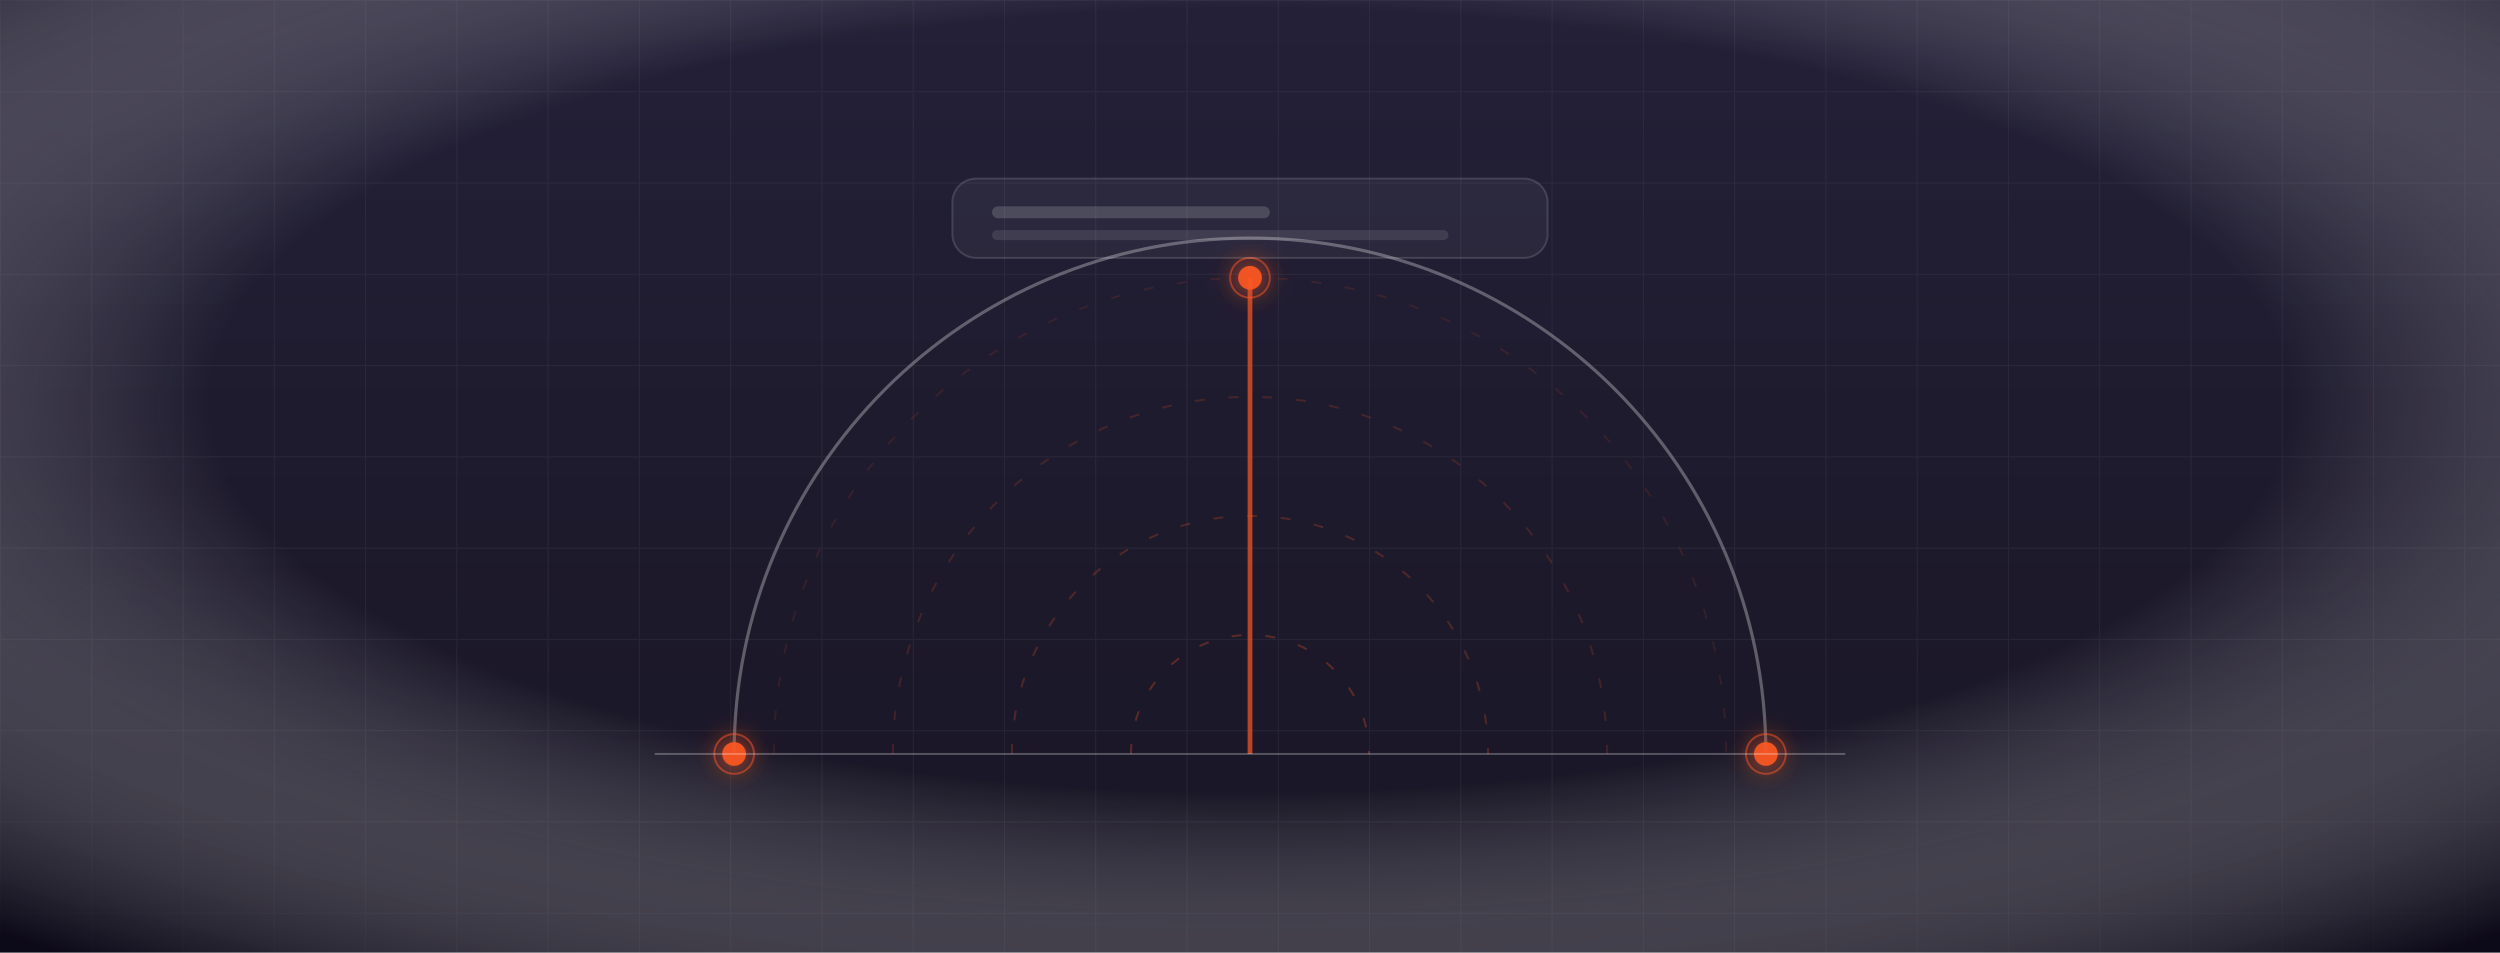
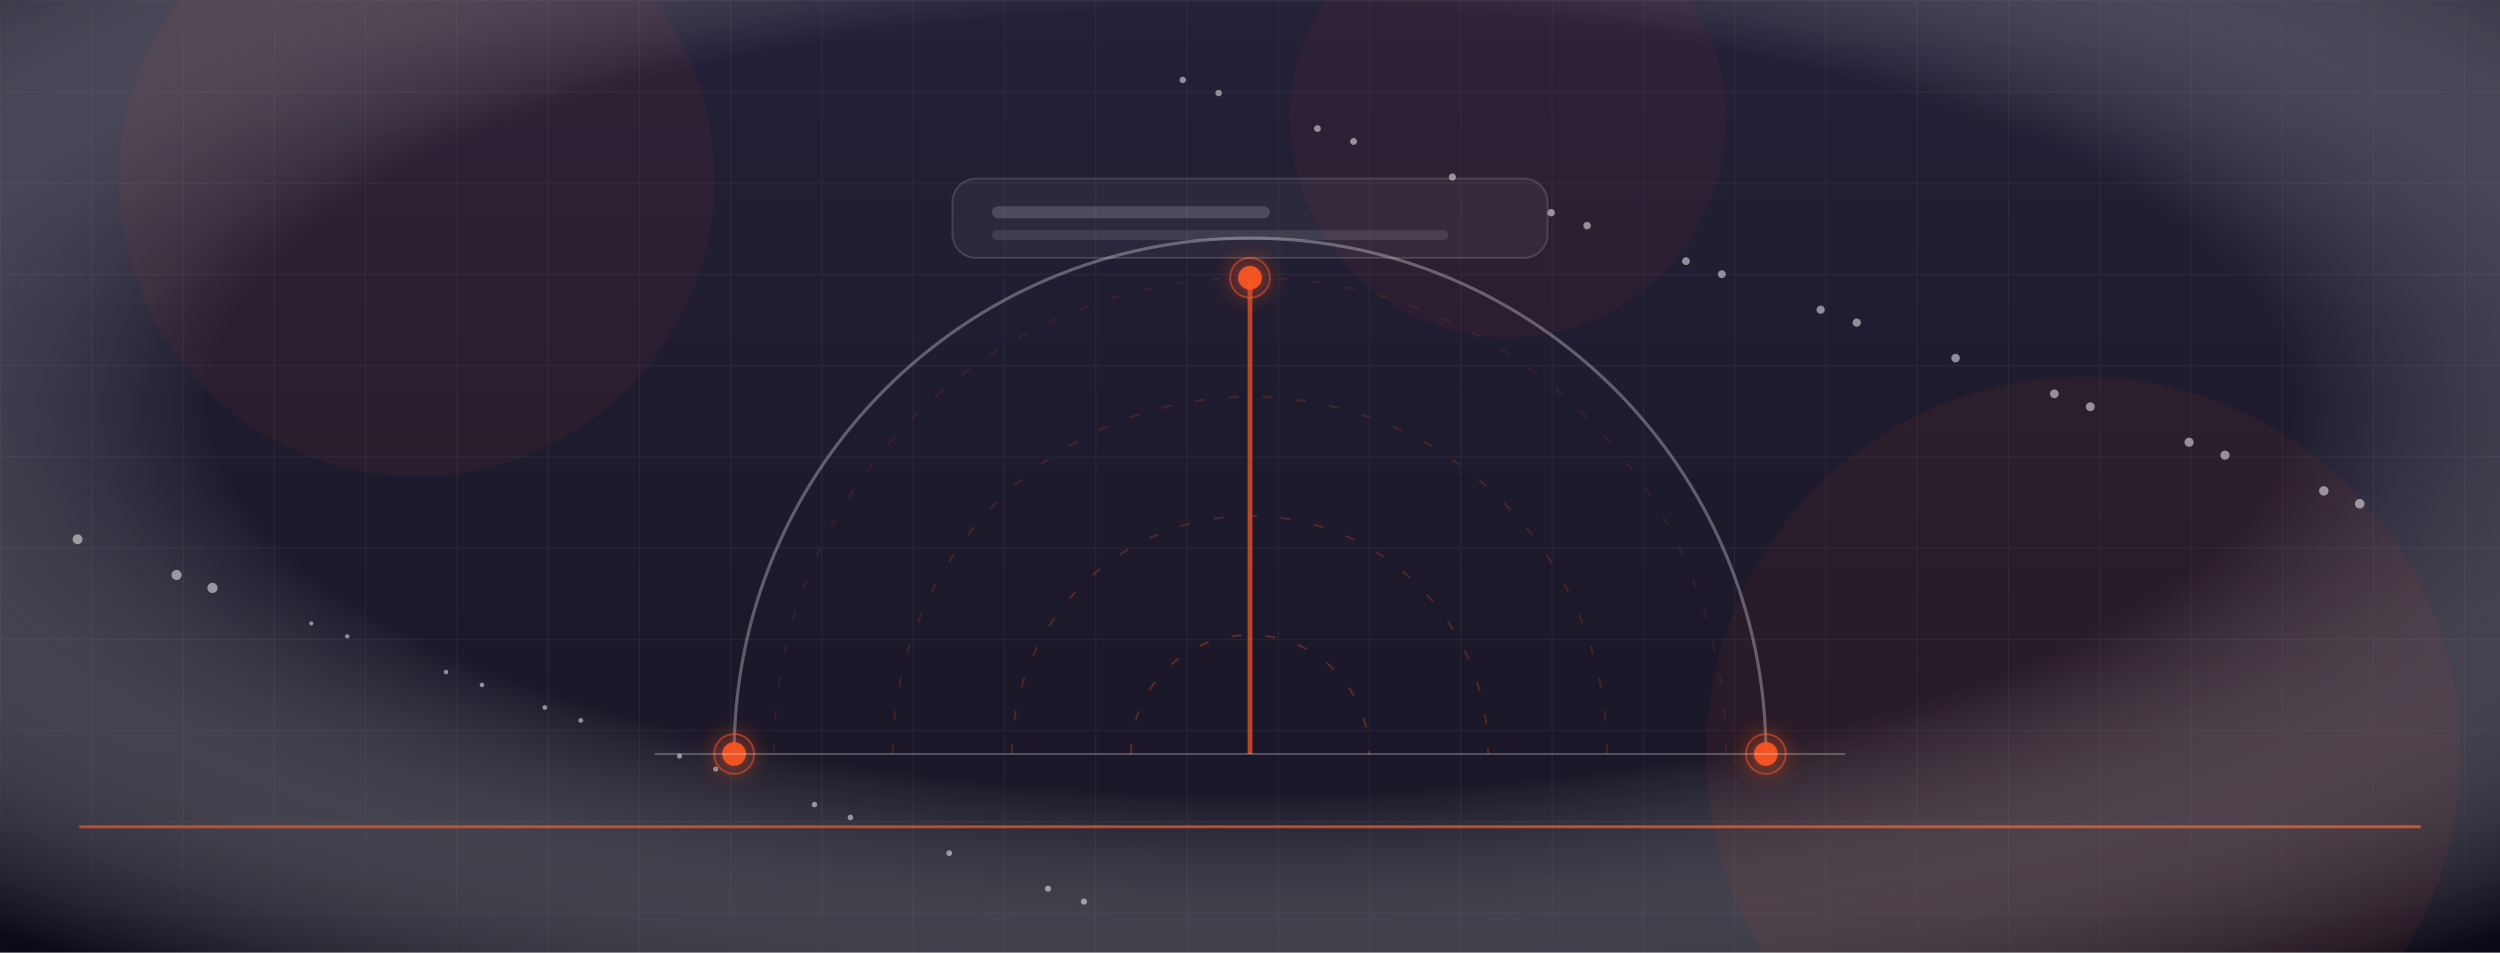
<svg xmlns="http://www.w3.org/2000/svg" viewBox="0 0 1260 480" preserveAspectRatio="xMidYMid slice" width="1260" height="480">
  <defs>
    <linearGradient id="bg" x1="0" y1="0" x2="0" y2="1">
      <stop offset="0" stop-color="#18142D" />
      <stop offset="1" stop-color="#0C0918" />
    </linearGradient>
    <linearGradient id="acc" x1="0" y1="0" x2="1" y2="0">
      <stop offset="0" stop-color="#FE5722" />
      <stop offset="1" stop-color="#FF9A62" />
    </linearGradient>
    <linearGradient id="accv" x1="0" y1="0" x2="0" y2="1">
      <stop offset="0" stop-color="#FE5722" />
      <stop offset="1" stop-color="#FF9A62" />
    </linearGradient>
    <radialGradient id="vig" cx="0.5" cy="0.42" r="0.75">
      <stop offset="0.55" stop-color="#FFFFFF" stop-opacity="0.05" />
      <stop offset="1" stop-color="#0C0918" stop-opacity="0.85" />
    </radialGradient>
    <filter id="glow" x="-60%" y="-60%" width="220%" height="220%">
      <feGaussianBlur stdDeviation="6" result="b" />
      <feMerge>
        <feMergeNode in="b" />
        <feMergeNode in="SourceGraphic" />
      </feMerge>
    </filter>
    <filter id="glow2" x="-80%" y="-80%" width="260%" height="260%">
      <feGaussianBlur stdDeviation="12" result="b" />
      <feMerge>
        <feMergeNode in="b" />
        <feMergeNode in="SourceGraphic" />
      </feMerge>
    </filter>
    <pattern id="grid" width="46" height="46" patternUnits="userSpaceOnUse">
      <path d="M46 0H0V46" fill="none" stroke="#FFFFFF" stroke-opacity="0.05" stroke-width="1" />
    </pattern>
  </defs>
  <rect width="1260" height="480" fill="url(#bg)" />
  <rect width="1260" height="480" fill="url(#grid)" />
  <rect width="1260" height="480" fill="url(#vig)" />
+   <circle cx="210" cy="90" r="150" fill="#FE5722" fill-opacity="0.05" />
+   <circle cx="1050" cy="380" r="190" fill="#FE5722" fill-opacity="0.055" />
+   <circle cx="760" cy="60" r="110" fill="#FE5722" fill-opacity="0.045" />
+   <g>
+     <circle cx="274.6" cy="356.6" r="1.2" fill="#FFFFFF" fill-opacity="0.5">
+       <animate attributeName="opacity" values="0.5;0.08;0.5" dur="5.3s" begin="1.5s" repeatCount="indefinite" />
+     </circle>
+     <circle cx="528.2" cy="447.9" r="1.54" fill="#FFFFFF" fill-opacity="0.5">
+       <animate attributeName="opacity" values="0.5;0.08;0.5" dur="2.6s" begin="2.2s" repeatCount="indefinite" />
+     </circle>
+     <circle cx="781.8" cy="107.2" r="1.88" fill="#FFFFFF" fill-opacity="0.5">
+       <animate attributeName="opacity" values="0.5;0.08;0.5" dur="3.3s" begin="2.9s" repeatCount="indefinite" />
+     </circle>
+     <circle cx="1035.4" cy="198.5" r="2.21" fill="#FFFFFF" fill-opacity="0.5">
+       <animate attributeName="opacity" values="0.5;0.08;0.5" dur="4.0s" begin="0.3s" repeatCount="indefinite" />
+     </circle>
+     <circle cx="89.0" cy="289.8" r="2.55" fill="#FFFFFF" fill-opacity="0.5">
+       <animate attributeName="opacity" values="0.5;0.08;0.5" dur="4.7s" begin="1.0s" repeatCount="indefinite" />
+     </circle>
+     <circle cx="342.5" cy="381.1" r="1.29" fill="#FFFFFF" fill-opacity="0.5">
+       <animate attributeName="opacity" values="0.5;0.08;0.5" dur="5.5s" begin="1.7s" repeatCount="indefinite" />
+     </circle>
+     <circle cx="596.1" cy="40.3" r="1.63" fill="#FFFFFF" fill-opacity="0.5">
+       <animate attributeName="opacity" values="0.5;0.08;0.5" dur="2.8s" begin="2.4s" repeatCount="indefinite" />
+     </circle>
+     <circle cx="849.7" cy="131.6" r="1.97" fill="#FFFFFF" fill-opacity="0.5">
+       <animate attributeName="opacity" values="0.5;0.08;0.5" dur="3.5s" begin="3.0s" repeatCount="indefinite" />
+     </circle>
+     <circle cx="1103.3" cy="222.9" r="2.3" fill="#FFFFFF" fill-opacity="0.5">
+       <animate attributeName="opacity" values="0.5;0.08;0.5" dur="4.2s" begin="0.5s" repeatCount="indefinite" />
+     </circle>
+     <circle cx="156.9" cy="314.2" r="1.04" fill="#FFFFFF" fill-opacity="0.5">
+       <animate attributeName="opacity" values="0.5;0.08;0.5" dur="4.9s" begin="1.2s" repeatCount="indefinite" />
+     </circle>
+     <circle cx="410.5" cy="405.5" r="1.38" fill="#FFFFFF" fill-opacity="0.5">
+       <animate attributeName="opacity" values="0.5;0.08;0.5" dur="2.3s" begin="1.9s" repeatCount="indefinite" />
+     </circle>
+     <circle cx="664.0" cy="64.8" r="1.72" fill="#FFFFFF" fill-opacity="0.5">
+       <animate attributeName="opacity" values="0.5;0.08;0.5" dur="3.0s" begin="2.5s" repeatCount="indefinite" />
+     </circle>
+     <circle cx="917.6" cy="156.1" r="2.06" fill="#FFFFFF" fill-opacity="0.5">
+       <animate attributeName="opacity" values="0.5;0.08;0.5" dur="3.7s" begin="0.0s" repeatCount="indefinite" />
+     </circle>
+     <circle cx="1171.2" cy="247.4" r="2.39" fill="#FFFFFF" fill-opacity="0.5">
+       <animate attributeName="opacity" values="0.5;0.08;0.5" dur="4.4s" begin="0.7s" repeatCount="indefinite" />
+     </circle>
+     <circle cx="224.8" cy="338.7" r="1.13" fill="#FFFFFF" fill-opacity="0.5">
+       <animate attributeName="opacity" values="0.5;0.08;0.5" dur="5.1s" begin="1.4s" repeatCount="indefinite" />
+     </circle>
+     <circle cx="478.4" cy="430.0" r="1.47" fill="#FFFFFF" fill-opacity="0.5">
+       <animate attributeName="opacity" values="0.5;0.08;0.5" dur="2.4s" begin="2.0s" repeatCount="indefinite" />
+     </circle>
+     <circle cx="732.0" cy="89.2" r="1.81" fill="#FFFFFF" fill-opacity="0.5">
+       <animate attributeName="opacity" values="0.5;0.08;0.5" dur="3.2s" begin="2.7s" repeatCount="indefinite" />
+     </circle>
+     <circle cx="985.6" cy="180.5" r="2.15" fill="#FFFFFF" fill-opacity="0.5">
+       <animate attributeName="opacity" values="0.5;0.08;0.5" dur="3.9s" begin="0.2s" repeatCount="indefinite" />
+     </circle>
+     <circle cx="39.1" cy="271.8" r="2.49" fill="#FFFFFF" fill-opacity="0.5">
+       <animate attributeName="opacity" values="0.5;0.08;0.5" dur="4.6s" begin="0.9s" repeatCount="indefinite" />
+     </circle>
+     <circle cx="292.7" cy="363.1" r="1.22" fill="#FFFFFF" fill-opacity="0.5">
+       <animate attributeName="opacity" values="0.5;0.08;0.5" dur="5.3s" begin="1.5s" repeatCount="indefinite" />
+     </circle>
+     <circle cx="546.3" cy="454.4" r="1.56" fill="#FFFFFF" fill-opacity="0.5">
+       <animate attributeName="opacity" values="0.5;0.08;0.5" dur="2.6s" begin="2.2s" repeatCount="indefinite" />
+     </circle>
+     <circle cx="799.9" cy="113.7" r="1.9" fill="#FFFFFF" fill-opacity="0.5">
+       <animate attributeName="opacity" values="0.5;0.08;0.5" dur="3.4s" begin="2.9s" repeatCount="indefinite" />
+     </circle>
+     <circle cx="1053.5" cy="205.0" r="2.24" fill="#FFFFFF" fill-opacity="0.5">
+       <animate attributeName="opacity" values="0.5;0.08;0.5" dur="4.1s" begin="0.4s" repeatCount="indefinite" />
+     </circle>
+     <circle cx="107.1" cy="296.3" r="2.58" fill="#FFFFFF" fill-opacity="0.5">
+       <animate attributeName="opacity" values="0.5;0.08;0.5" dur="4.8s" begin="1.1s" repeatCount="indefinite" />
+     </circle>
+     <circle cx="360.7" cy="387.6" r="1.31" fill="#FFFFFF" fill-opacity="0.5">
+       <animate attributeName="opacity" values="0.5;0.08;0.5" dur="5.5s" begin="1.7s" repeatCount="indefinite" />
+     </circle>
+     <circle cx="614.2" cy="46.9" r="1.65" fill="#FFFFFF" fill-opacity="0.5">
+       <animate attributeName="opacity" values="0.5;0.08;0.5" dur="2.8s" begin="2.4s" repeatCount="indefinite" />
+     </circle>
+     <circle cx="867.8" cy="138.2" r="1.99" fill="#FFFFFF" fill-opacity="0.5">
+       <animate attributeName="opacity" values="0.5;0.08;0.5" dur="3.5s" begin="3.1s" repeatCount="indefinite" />
+     </circle>
+     <circle cx="1121.4" cy="229.4" r="2.33" fill="#FFFFFF" fill-opacity="0.5">
+       <animate attributeName="opacity" values="0.5;0.08;0.5" dur="4.3s" begin="0.6s" repeatCount="indefinite" />
+     </circle>
+     <circle cx="175.0" cy="320.7" r="1.07" fill="#FFFFFF" fill-opacity="0.5">
+       <animate attributeName="opacity" values="0.5;0.08;0.5" dur="5.0s" begin="1.2s" repeatCount="indefinite" />
+     </circle>
+     <circle cx="428.6" cy="412.0" r="1.4" fill="#FFFFFF" fill-opacity="0.5">
+       <animate attributeName="opacity" values="0.5;0.08;0.5" dur="2.3s" begin="1.9s" repeatCount="indefinite" />
+     </circle>
+     <circle cx="682.2" cy="71.3" r="1.74" fill="#FFFFFF" fill-opacity="0.5">
+       <animate attributeName="opacity" values="0.5;0.08;0.5" dur="3.0s" begin="2.6s" repeatCount="indefinite" />
+     </circle>
+     <circle cx="935.8" cy="162.6" r="2.08" fill="#FFFFFF" fill-opacity="0.5">
+       <animate attributeName="opacity" values="0.5;0.08;0.5" dur="3.7s" begin="0.1s" repeatCount="indefinite" />
+     </circle>
+     <circle cx="1189.3" cy="253.9" r="2.42" fill="#FFFFFF" fill-opacity="0.5">
+       <animate attributeName="opacity" values="0.5;0.08;0.5" dur="4.5s" begin="0.7s" repeatCount="indefinite" />
+     </circle>
+     <circle cx="242.9" cy="345.2" r="1.16" fill="#FFFFFF" fill-opacity="0.5">
+       <animate attributeName="opacity" values="0.5;0.08;0.5" dur="5.2s" begin="1.4s" repeatCount="indefinite" />
+     </circle>
+   </g>
+   <rect x="40" y="416" width="1180" height="1.4" fill="url(#acc)" opacity="0.35" />
+   <rect x="40" y="416" width="1180" height="1.4" fill="#FE5722" opacity="0.5">
+     <animate attributeName="width" values="0;1180;0" dur="9s" repeatCount="indefinite" />
+   </rect>
+   <rect x="-140" y="0" width="140" height="480" fill="url(#acc)" opacity="0.05">
+     <animate attributeName="x" values="-140;1280" dur="11s" repeatCount="indefinite" />
+   </rect>
  <path d="M370 380 A260 260 0 0 1 890 380" fill="none" stroke="#FFFFFF" stroke-opacity="0.3" stroke-width="1.6" />
  <path d="M570 380 A60 60 0 0 1 690 380" fill="none" stroke="#FE5722" stroke-opacity="0.29" stroke-dasharray="5 12">
    <animate attributeName="stroke-dashoffset" from="0" to="-34" dur="3.6s" repeatCount="indefinite" />
  </path>
  <path d="M510 380 A120 120 0 0 1 750 380" fill="none" stroke="#FE5722" stroke-opacity="0.23" stroke-dasharray="5 12">
    <animate attributeName="stroke-dashoffset" from="0" to="-34" dur="4.2s" repeatCount="indefinite" />
  </path>
  <path d="M450 380 A180 180 0 0 1 810 380" fill="none" stroke="#FE5722" stroke-opacity="0.17" stroke-dasharray="5 12">
    <animate attributeName="stroke-dashoffset" from="0" to="-34" dur="4.8s" repeatCount="indefinite" />
  </path>
  <path d="M390 380 A240 240 0 0 1 870 380" fill="none" stroke="#FE5722" stroke-opacity="0.11" stroke-dasharray="5 12">
    <animate attributeName="stroke-dashoffset" from="0" to="-34" dur="5.4s" repeatCount="indefinite" />
  </path>
  <line x1="630" y1="380" x2="630" y2="140" stroke="#FE5722" stroke-width="2.4" stroke-opacity="0.7" />
  <g filter="url(#glow)">
    <circle cx="370" cy="380" r="6" fill="#FE5722" opacity="0.9">
      <animate attributeName="opacity" values="0.9;0.25;0.9" dur="2.8s" begin="0.4s" repeatCount="indefinite" />
    </circle>
    <circle cx="370" cy="380" r="10" fill="none" stroke="#FE5722" stroke-opacity="0.5">
      <animate attributeName="r" values="6;20" dur="2.8s" begin="0.4s" repeatCount="indefinite" />
      <animate attributeName="stroke-opacity" values="0.5;0;0.5" dur="2.8s" begin="0.4s" repeatCount="indefinite" />
    </circle>
  </g>
  <g filter="url(#glow)">
    <circle cx="890" cy="380" r="6" fill="#FE5722" opacity="0.9">
      <animate attributeName="opacity" values="0.9;0.25;0.9" dur="2.8s" begin="1s" repeatCount="indefinite" />
    </circle>
    <circle cx="890" cy="380" r="10" fill="none" stroke="#FE5722" stroke-opacity="0.5">
      <animate attributeName="r" values="6;20" dur="2.8s" begin="1s" repeatCount="indefinite" />
      <animate attributeName="stroke-opacity" values="0.5;0;0.5" dur="2.8s" begin="1s" repeatCount="indefinite" />
    </circle>
  </g>
  <g filter="url(#glow)">
    <circle cx="630" cy="140" r="6" fill="#FE5722" opacity="0.9">
      <animate attributeName="opacity" values="0.9;0.25;0.9" dur="2.8s" begin="1.6s" repeatCount="indefinite" />
    </circle>
    <circle cx="630" cy="140" r="10" fill="none" stroke="#FE5722" stroke-opacity="0.5">
      <animate attributeName="r" values="6;20" dur="2.8s" begin="1.6s" repeatCount="indefinite" />
      <animate attributeName="stroke-opacity" values="0.5;0;0.5" dur="2.8s" begin="1.6s" repeatCount="indefinite" />
    </circle>
  </g>
  <line x1="330" y1="380" x2="930" y2="380" stroke="#FFFFFF" stroke-opacity="0.25" />
  <rect x="480" y="90" width="300" height="40" rx="12" fill="#FFFFFF" fill-opacity="0.05" stroke="#FFFFFF" stroke-opacity="0.14" stroke-width="1" />
  <rect x="500" y="104" width="140" height="6" rx="3" fill="#FFFFFF" opacity="0.16" />
  <rect x="500" y="116" width="230" height="5" rx="2.5" fill="#FFFFFF" opacity="0.1" />
</svg>
